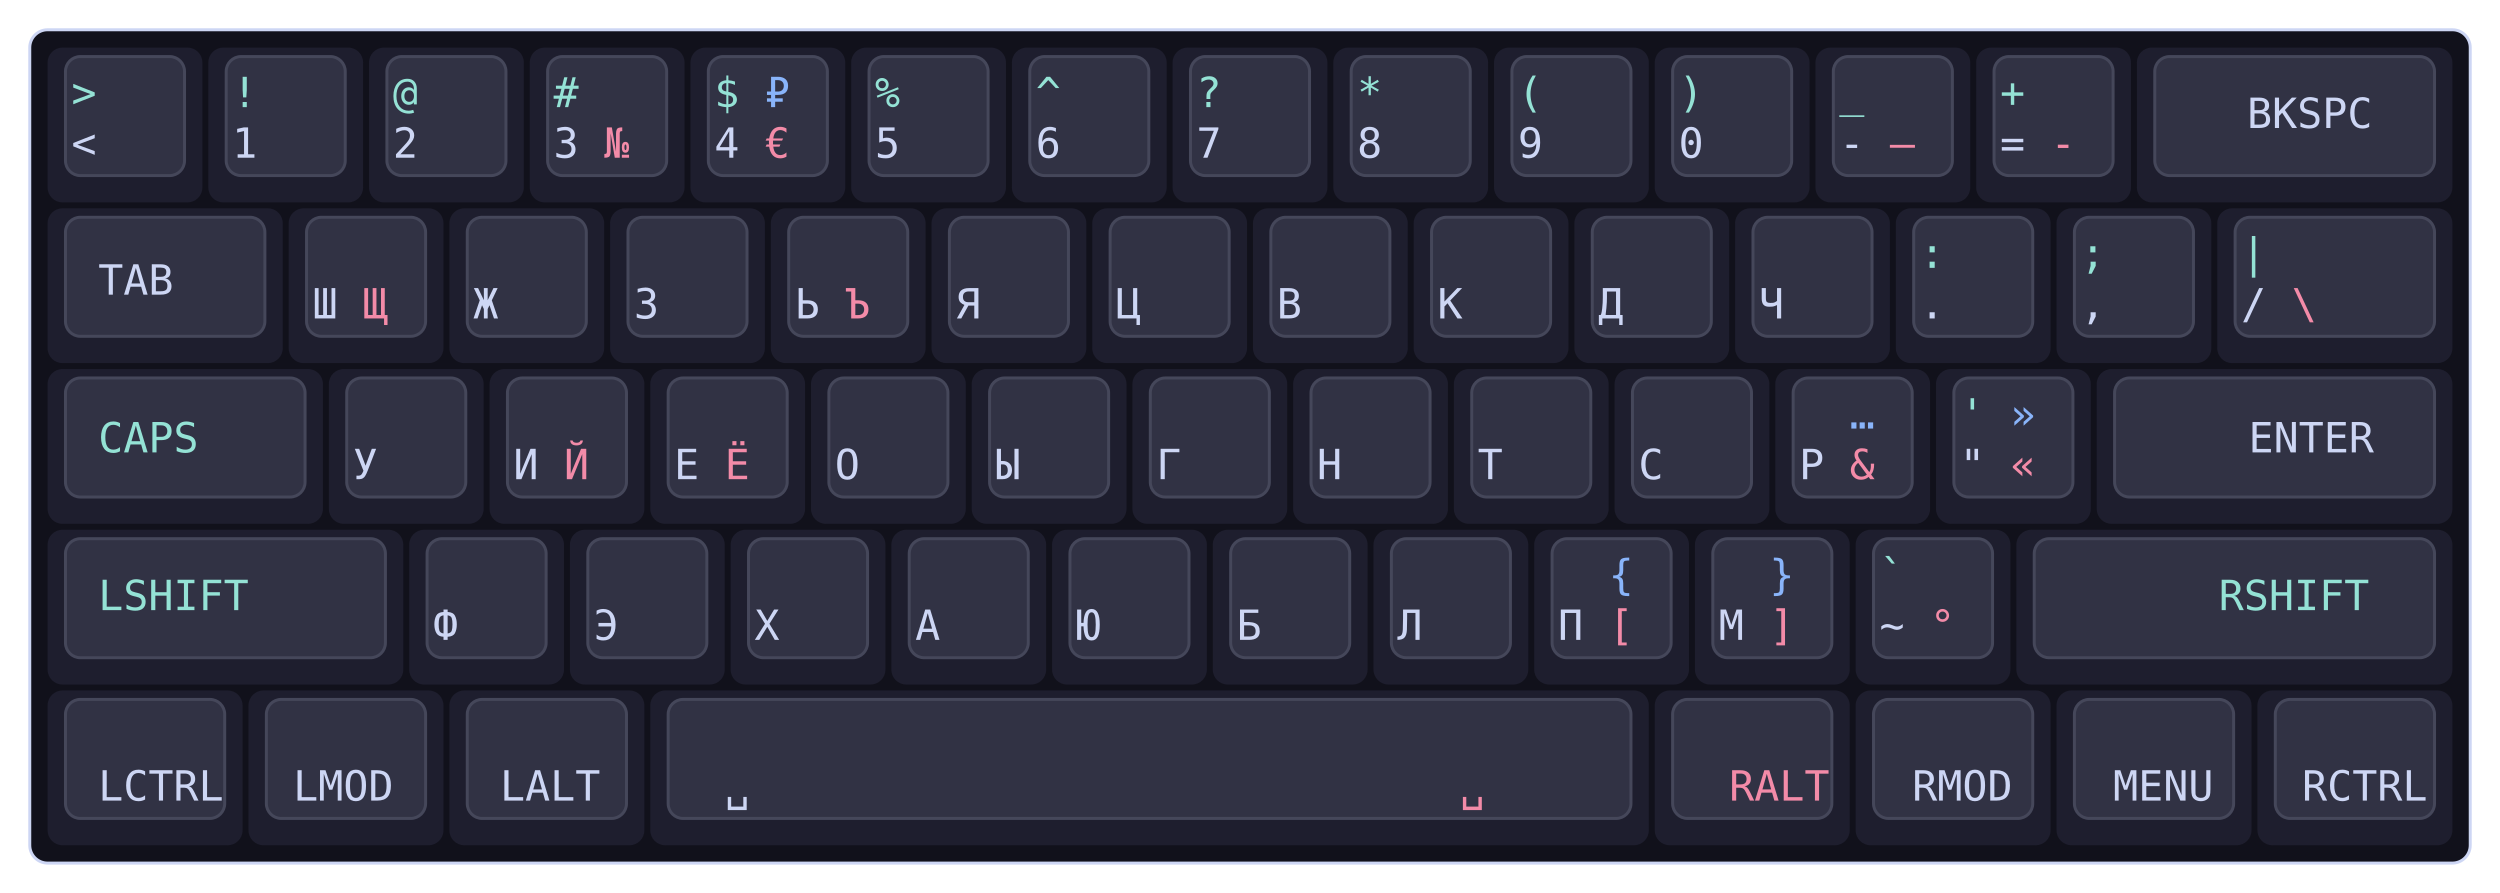
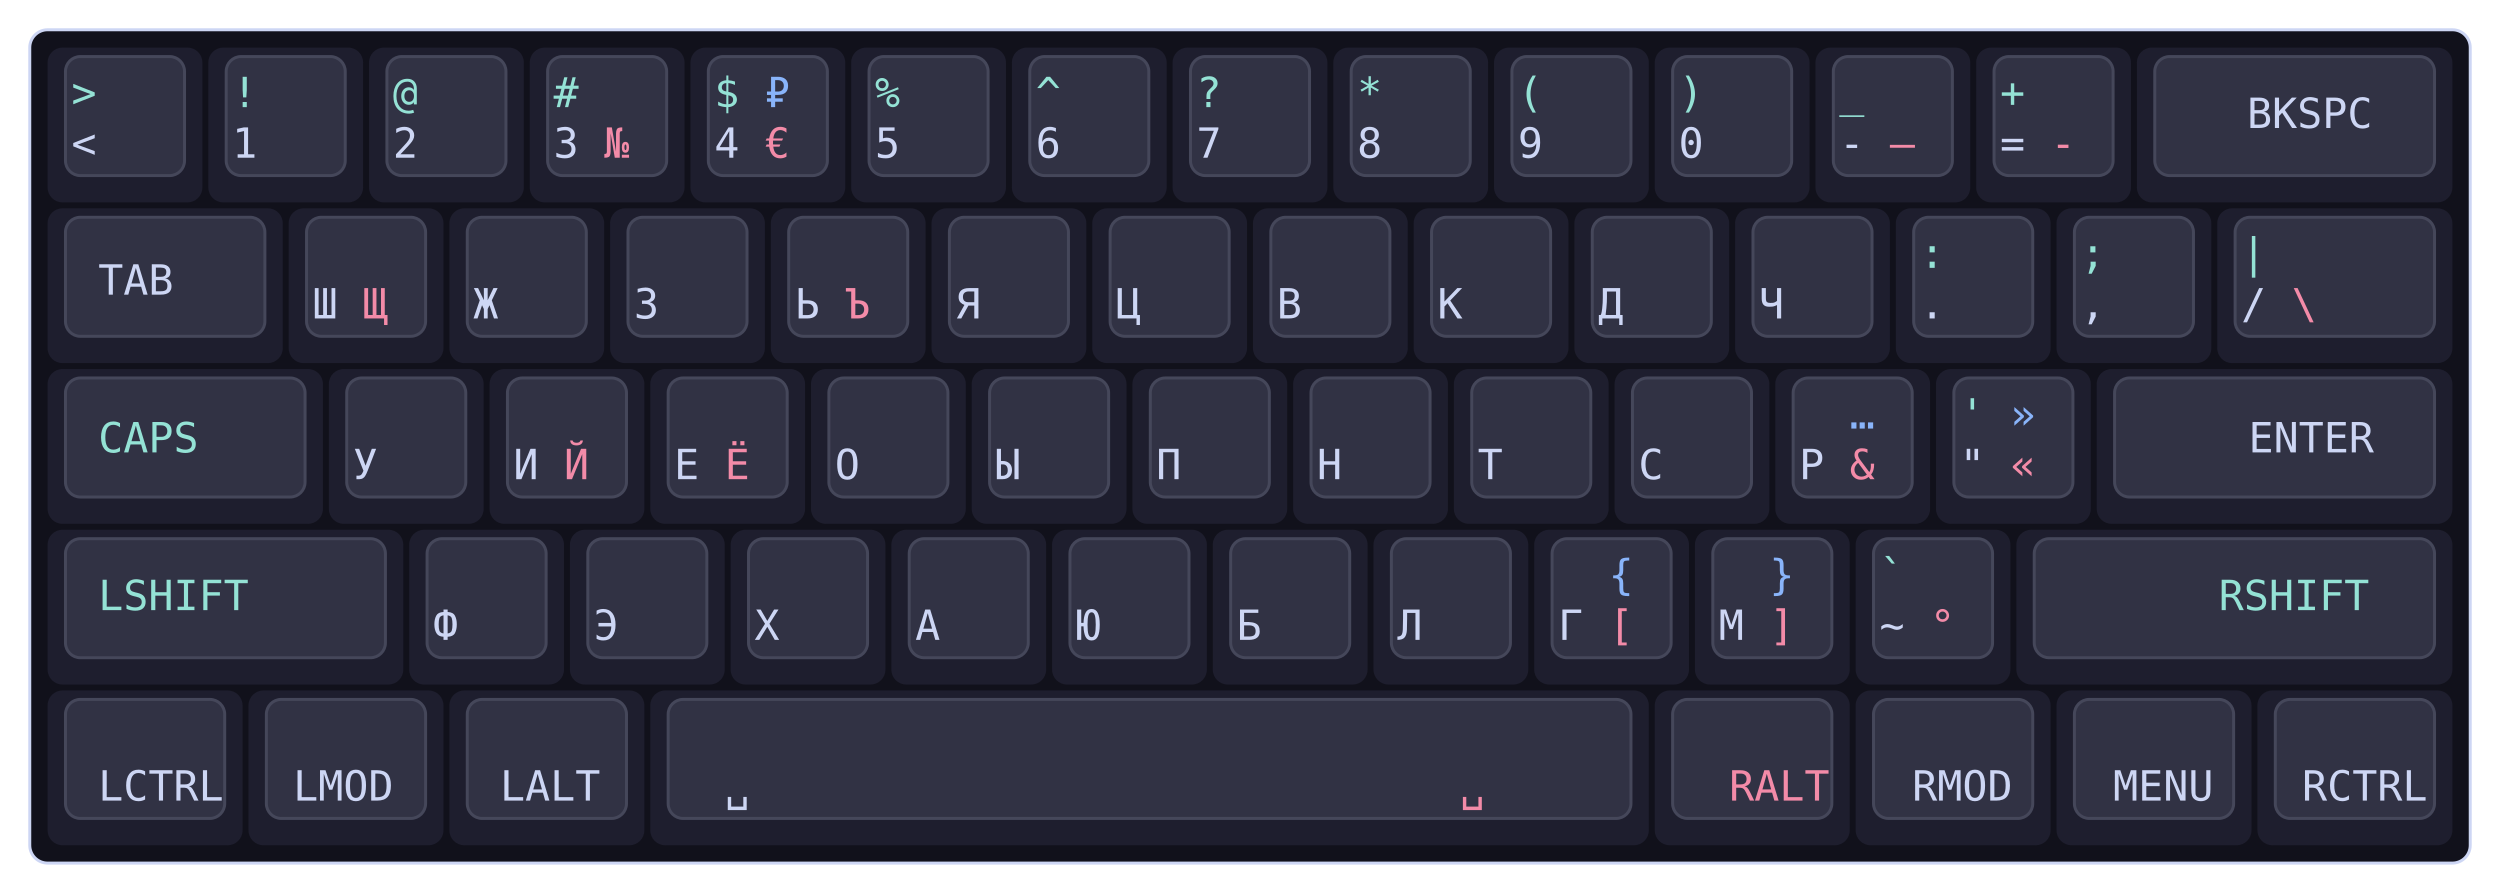
<svg xmlns="http://www.w3.org/2000/svg" width="840px" height="300px" viewBox="0 0 840 300">
  <style type="text/css">
    .keycap .outer { fill: #1e1e2e; }
    .keycap .inner { fill: #313244; stroke: #45475a; }
    .label { font: 14px monospace; }
    .label.level1 { fill: #cdd6f4; }
    .label.level2 { fill: #94e2d5; }
    .label.level3 { fill: #f38ba8; }
    .label.level4 { fill: #89b4fa; }
    .label.small { font-size: 10px; }
  </style>
  <g transform="translate(10,10)">
    <rect width="820" height="280" stroke="#cdd6f4" stroke-width="1" fill="#11111b" rx="6" />
    <g transform="translate(5,5)">
      <g class="keycap">
        <rect x="1" y="1" width="52" height="52" rx="5" class="outer" />
        <rect x="7" y="4" width="40" height="40" rx="5" class="inner" />
        <text x="9.0" y="38.0" class="label level1">&lt;</text>
        <text x="9.0" y="21.0" class="label level2">&gt;</text>
        <text x="26.0" y="38.0" class="label level3" />
        <text x="26.0" y="21.0" class="label level4" />
      </g>
      <g class="keycap">
        <rect x="55" y="1" width="52" height="52" rx="5" class="outer" />
        <rect x="61" y="4" width="40" height="40" rx="5" class="inner" />
        <text x="63.0" y="38.0" class="label level1">1</text>
        <text x="63.0" y="21.0" class="label level2">!</text>
        <text x="80.0" y="38.0" class="label level3" />
        <text x="80.0" y="21.0" class="label level4" />
      </g>
      <g class="keycap">
        <rect x="109" y="1" width="52" height="52" rx="5" class="outer" />
        <rect x="115" y="4" width="40" height="40" rx="5" class="inner" />
        <text x="117.0" y="38.0" class="label level1">2</text>
        <text x="117.0" y="21.0" class="label level2">@</text>
        <text x="134.0" y="38.0" class="label level3" />
        <text x="134.0" y="21.0" class="label level4" />
      </g>
      <g class="keycap">
        <rect x="163" y="1" width="52" height="52" rx="5" class="outer" />
        <rect x="169" y="4" width="40" height="40" rx="5" class="inner" />
        <text x="171.0" y="38.0" class="label level1">3</text>
        <text x="171.0" y="21.0" class="label level2">#</text>
        <text x="188.0" y="38.0" class="label level3">№</text>
        <text x="188.0" y="21.0" class="label level4" />
      </g>
      <g class="keycap">
        <rect x="217" y="1" width="52" height="52" rx="5" class="outer" />
        <rect x="223" y="4" width="40" height="40" rx="5" class="inner" />
        <text x="225.0" y="38.0" class="label level1">4</text>
        <text x="225.0" y="21.0" class="label level2">$</text>
        <text x="242.0" y="38.0" class="label level3">€</text>
        <text x="242.0" y="21.0" class="label level4">₽</text>
      </g>
      <g class="keycap">
        <rect x="271" y="1" width="52" height="52" rx="5" class="outer" />
        <rect x="277" y="4" width="40" height="40" rx="5" class="inner" />
        <text x="279.0" y="38.0" class="label level1">5</text>
        <text x="279.0" y="21.0" class="label level2">%</text>
        <text x="296.0" y="38.0" class="label level3" />
        <text x="296.0" y="21.0" class="label level4" />
      </g>
      <g class="keycap">
        <rect x="325" y="1" width="52" height="52" rx="5" class="outer" />
        <rect x="331" y="4" width="40" height="40" rx="5" class="inner" />
        <text x="333.0" y="38.0" class="label level1">6</text>
        <text x="333.0" y="21.0" class="label level2">^</text>
        <text x="350.0" y="38.0" class="label level3" />
        <text x="350.0" y="21.0" class="label level4" />
      </g>
      <g class="keycap">
        <rect x="379" y="1" width="52" height="52" rx="5" class="outer" />
        <rect x="385" y="4" width="40" height="40" rx="5" class="inner" />
        <text x="387.0" y="38.0" class="label level1">7</text>
        <text x="387.0" y="21.0" class="label level2">?</text>
        <text x="404.0" y="38.0" class="label level3" />
        <text x="404.0" y="21.0" class="label level4" />
      </g>
      <g class="keycap">
        <rect x="433" y="1" width="52" height="52" rx="5" class="outer" />
        <rect x="439" y="4" width="40" height="40" rx="5" class="inner" />
        <text x="441.0" y="38.0" class="label level1">8</text>
        <text x="441.0" y="21.0" class="label level2">*</text>
        <text x="458.0" y="38.0" class="label level3" />
        <text x="458.0" y="21.0" class="label level4" />
      </g>
      <g class="keycap">
        <rect x="487" y="1" width="52" height="52" rx="5" class="outer" />
        <rect x="493" y="4" width="40" height="40" rx="5" class="inner" />
        <text x="495.0" y="38.0" class="label level1">9</text>
        <text x="495.0" y="21.0" class="label level2">(</text>
        <text x="512.0" y="38.0" class="label level3" />
        <text x="512.0" y="21.0" class="label level4" />
      </g>
      <g class="keycap">
        <rect x="541" y="1" width="52" height="52" rx="5" class="outer" />
        <rect x="547" y="4" width="40" height="40" rx="5" class="inner" />
        <text x="549.0" y="38.0" class="label level1">0</text>
        <text x="549.0" y="21.0" class="label level2">)</text>
        <text x="566.0" y="38.0" class="label level3" />
        <text x="566.0" y="21.0" class="label level4" />
      </g>
      <g class="keycap">
        <rect x="595" y="1" width="52" height="52" rx="5" class="outer" />
        <rect x="601" y="4" width="40" height="40" rx="5" class="inner" />
        <text x="603.0" y="38.0" class="label level1">-</text>
        <text x="603.0" y="21.0" class="label level2">_</text>
        <text x="620.0" y="38.0" class="label level3">—</text>
        <text x="620.0" y="21.0" class="label level4" />
      </g>
      <g class="keycap">
        <rect x="649" y="1" width="52" height="52" rx="5" class="outer" />
        <rect x="655" y="4" width="40" height="40" rx="5" class="inner" />
        <text x="657.0" y="38.0" class="label level1">=</text>
        <text x="657.0" y="21.0" class="label level2">+</text>
        <text x="674.0" y="38.0" class="label level3">‐</text>
        <text x="674.0" y="21.0" class="label level4" />
      </g>
      <g class="keycap">
        <rect x="703" y="1" width="106" height="52" rx="5" class="outer" />
        <rect x="709" y="4" width="94" height="40" rx="5" class="inner" />
        <text x="740.0" y="28.0" class="label level1">BKSPC</text>
      </g>
      <g class="keycap">
        <rect x="1" y="55" width="79" height="52" rx="5" class="outer" />
        <rect x="7" y="58" width="67" height="40" rx="5" class="inner" />
        <text x="18.0" y="84.0" class="label level1">TAB</text>
      </g>
      <g class="keycap">
        <rect x="82" y="55" width="52" height="52" rx="5" class="outer" />
        <rect x="88" y="58" width="40" height="40" rx="5" class="inner" />
        <text x="90.0" y="92.0" class="label level1">Ш</text>
        <text x="90.0" y="75.0" class="label level2" />
        <text x="107.0" y="92.0" class="label level3">Щ</text>
        <text x="107.0" y="75.0" class="label level4" />
      </g>
      <g class="keycap">
        <rect x="136" y="55" width="52" height="52" rx="5" class="outer" />
        <rect x="142" y="58" width="40" height="40" rx="5" class="inner" />
        <text x="144.0" y="92.0" class="label level1">Ж</text>
        <text x="144.0" y="75.0" class="label level2" />
        <text x="161.0" y="92.0" class="label level3" />
        <text x="161.0" y="75.0" class="label level4" />
      </g>
      <g class="keycap">
        <rect x="190" y="55" width="52" height="52" rx="5" class="outer" />
        <rect x="196" y="58" width="40" height="40" rx="5" class="inner" />
        <text x="198.0" y="92.0" class="label level1">З</text>
        <text x="198.0" y="75.0" class="label level2" />
        <text x="215.0" y="92.0" class="label level3" />
        <text x="215.0" y="75.0" class="label level4" />
      </g>
      <g class="keycap">
        <rect x="244" y="55" width="52" height="52" rx="5" class="outer" />
        <rect x="250" y="58" width="40" height="40" rx="5" class="inner" />
        <text x="252.0" y="92.0" class="label level1">Ь</text>
        <text x="252.0" y="75.0" class="label level2" />
        <text x="269.0" y="92.0" class="label level3">Ъ</text>
        <text x="269.0" y="75.0" class="label level4" />
      </g>
      <g class="keycap">
        <rect x="298" y="55" width="52" height="52" rx="5" class="outer" />
        <rect x="304" y="58" width="40" height="40" rx="5" class="inner" />
        <text x="306.0" y="92.0" class="label level1">Я</text>
        <text x="306.0" y="75.0" class="label level2" />
        <text x="323.0" y="92.0" class="label level3" />
        <text x="323.0" y="75.0" class="label level4" />
      </g>
      <g class="keycap">
        <rect x="352" y="55" width="52" height="52" rx="5" class="outer" />
        <rect x="358" y="58" width="40" height="40" rx="5" class="inner" />
        <text x="360.0" y="92.0" class="label level1">Ц</text>
        <text x="360.0" y="75.0" class="label level2" />
        <text x="377.0" y="92.0" class="label level3" />
        <text x="377.0" y="75.0" class="label level4" />
      </g>
      <g class="keycap">
        <rect x="406" y="55" width="52" height="52" rx="5" class="outer" />
        <rect x="412" y="58" width="40" height="40" rx="5" class="inner" />
        <text x="414.0" y="92.0" class="label level1">В</text>
        <text x="414.0" y="75.0" class="label level2" />
        <text x="431.0" y="92.0" class="label level3" />
        <text x="431.0" y="75.0" class="label level4" />
      </g>
      <g class="keycap">
        <rect x="460" y="55" width="52" height="52" rx="5" class="outer" />
        <rect x="466" y="58" width="40" height="40" rx="5" class="inner" />
        <text x="468.0" y="92.0" class="label level1">К</text>
        <text x="468.0" y="75.0" class="label level2" />
        <text x="485.0" y="92.0" class="label level3" />
        <text x="485.0" y="75.0" class="label level4" />
      </g>
      <g class="keycap">
        <rect x="514" y="55" width="52" height="52" rx="5" class="outer" />
        <rect x="520" y="58" width="40" height="40" rx="5" class="inner" />
        <text x="522.0" y="92.0" class="label level1">Д</text>
        <text x="522.0" y="75.0" class="label level2" />
        <text x="539.0" y="92.0" class="label level3" />
        <text x="539.0" y="75.0" class="label level4" />
      </g>
      <g class="keycap">
        <rect x="568" y="55" width="52" height="52" rx="5" class="outer" />
        <rect x="574" y="58" width="40" height="40" rx="5" class="inner" />
        <text x="576.0" y="92.0" class="label level1">Ч</text>
        <text x="576.0" y="75.0" class="label level2" />
        <text x="593.0" y="92.0" class="label level3" />
        <text x="593.0" y="75.0" class="label level4" />
      </g>
      <g class="keycap">
        <rect x="622" y="55" width="52" height="52" rx="5" class="outer" />
        <rect x="628" y="58" width="40" height="40" rx="5" class="inner" />
        <text x="630.0" y="92.0" class="label level1">.</text>
        <text x="630.0" y="75.0" class="label level2">:</text>
        <text x="647.0" y="92.0" class="label level3" />
        <text x="647.0" y="75.0" class="label level4" />
      </g>
      <g class="keycap">
        <rect x="676" y="55" width="52" height="52" rx="5" class="outer" />
        <rect x="682" y="58" width="40" height="40" rx="5" class="inner" />
        <text x="684.0" y="92.0" class="label level1">,</text>
        <text x="684.0" y="75.0" class="label level2">;</text>
        <text x="701.0" y="92.0" class="label level3" />
        <text x="701.0" y="75.0" class="label level4" />
      </g>
      <g class="keycap">
        <rect x="730" y="55" width="79" height="52" rx="5" class="outer" />
        <rect x="736" y="58" width="67" height="40" rx="5" class="inner" />
        <text x="738.0" y="92.0" class="label level1">/</text>
        <text x="738.0" y="75.0" class="label level2">|</text>
        <text x="755.0" y="92.0" class="label level3">\</text>
        <text x="755.0" y="75.0" class="label level4" />
      </g>
      <g class="keycap">
        <rect x="1" y="109" width="92.5" height="52" rx="5" class="outer" />
        <rect x="7" y="112" width="80.5" height="40" rx="5" class="inner" />
        <text x="18.0" y="137.0" class="label level2">CAPS</text>
      </g>
      <g class="keycap">
        <rect x="95.5" y="109" width="52" height="52" rx="5" class="outer" />
        <rect x="101.5" y="112" width="40" height="40" rx="5" class="inner" />
        <text x="103.5" y="146.0" class="label level1">У</text>
        <text x="103.5" y="129.0" class="label level2" />
        <text x="120.5" y="146.0" class="label level3" />
        <text x="120.5" y="129.0" class="label level4" />
      </g>
      <g class="keycap">
        <rect x="149.5" y="109" width="52" height="52" rx="5" class="outer" />
        <rect x="155.5" y="112" width="40" height="40" rx="5" class="inner" />
        <text x="157.5" y="146.0" class="label level1">И</text>
        <text x="157.5" y="129.0" class="label level2" />
        <text x="174.5" y="146.0" class="label level3">Й</text>
        <text x="174.5" y="129.0" class="label level4" />
      </g>
      <g class="keycap">
        <rect x="203.5" y="109" width="52" height="52" rx="5" class="outer" />
        <rect x="209.5" y="112" width="40" height="40" rx="5" class="inner" />
        <text x="211.5" y="146.0" class="label level1">Е</text>
        <text x="211.5" y="129.0" class="label level2" />
        <text x="228.5" y="146.0" class="label level3">Ё</text>
        <text x="228.5" y="129.0" class="label level4" />
      </g>
      <g class="keycap">
        <rect x="257.5" y="109" width="52" height="52" rx="5" class="outer" />
        <rect x="263.5" y="112" width="40" height="40" rx="5" class="inner" />
        <text x="265.5" y="146.0" class="label level1">О</text>
        <text x="265.5" y="129.0" class="label level2" />
        <text x="282.5" y="146.0" class="label level3" />
        <text x="282.5" y="129.0" class="label level4" />
      </g>
      <g class="keycap">
        <rect x="311.5" y="109" width="52" height="52" rx="5" class="outer" />
        <rect x="317.5" y="112" width="40" height="40" rx="5" class="inner" />
        <text x="319.5" y="146.0" class="label level1">Ы</text>
        <text x="319.5" y="129.0" class="label level2" />
        <text x="336.5" y="146.0" class="label level3" />
        <text x="336.5" y="129.0" class="label level4" />
      </g>
      <g class="keycap">
        <rect x="365.5" y="109" width="52" height="52" rx="5" class="outer" />
        <rect x="371.5" y="112" width="40" height="40" rx="5" class="inner" />
-         <text x="373.5" y="146.0" class="label level1">Г</text>
+         <text x="373.5" y="146.0" class="label level1">П</text>
        <text x="373.5" y="129.0" class="label level2" />
        <text x="390.5" y="146.0" class="label level3" />
        <text x="390.5" y="129.0" class="label level4" />
      </g>
      <g class="keycap">
        <rect x="419.5" y="109" width="52" height="52" rx="5" class="outer" />
        <rect x="425.5" y="112" width="40" height="40" rx="5" class="inner" />
        <text x="427.5" y="146.0" class="label level1">Н</text>
        <text x="427.5" y="129.0" class="label level2" />
        <text x="444.5" y="146.0" class="label level3" />
        <text x="444.5" y="129.0" class="label level4" />
      </g>
      <g class="keycap">
        <rect x="473.5" y="109" width="52" height="52" rx="5" class="outer" />
        <rect x="479.5" y="112" width="40" height="40" rx="5" class="inner" />
        <text x="481.5" y="146.0" class="label level1">Т</text>
        <text x="481.5" y="129.0" class="label level2" />
        <text x="498.5" y="146.0" class="label level3" />
        <text x="498.5" y="129.0" class="label level4" />
      </g>
      <g class="keycap">
        <rect x="527.5" y="109" width="52" height="52" rx="5" class="outer" />
        <rect x="533.5" y="112" width="40" height="40" rx="5" class="inner" />
        <text x="535.5" y="146.0" class="label level1">С</text>
        <text x="535.5" y="129.0" class="label level2" />
        <text x="552.5" y="146.0" class="label level3" />
        <text x="552.5" y="129.0" class="label level4" />
      </g>
      <g class="keycap">
        <rect x="581.5" y="109" width="52" height="52" rx="5" class="outer" />
        <rect x="587.5" y="112" width="40" height="40" rx="5" class="inner" />
        <text x="589.5" y="146.0" class="label level1">Р</text>
        <text x="589.5" y="129.0" class="label level2" />
        <text x="606.5" y="146.0" class="label level3">&amp;</text>
        <text x="606.5" y="129.0" class="label level4">…</text>
      </g>
      <g class="keycap">
        <rect x="635.5" y="109" width="52" height="52" rx="5" class="outer" />
        <rect x="641.5" y="112" width="40" height="40" rx="5" class="inner" />
        <text x="643.5" y="146.0" class="label level1">"</text>
        <text x="643.5" y="129.0" class="label level2">'</text>
        <text x="660.5" y="146.0" class="label level3">«</text>
        <text x="660.5" y="129.0" class="label level4">»</text>
      </g>
      <g class="keycap">
        <rect x="689.5" y="109" width="119.5" height="52" rx="5" class="outer" />
        <rect x="695.5" y="112" width="107.5" height="40" rx="5" class="inner" />
        <text x="740.5" y="137.0" class="label level1">ENTER</text>
      </g>
      <g class="keycap">
        <rect x="1" y="163" width="119.5" height="52" rx="5" class="outer" />
        <rect x="7" y="166" width="107.5" height="40" rx="5" class="inner" />
        <text x="18.0" y="190.0" class="label level2">LSHIFT</text>
      </g>
      <g class="keycap">
        <rect x="122.5" y="163" width="52" height="52" rx="5" class="outer" />
        <rect x="128.5" y="166" width="40" height="40" rx="5" class="inner" />
        <text x="130.5" y="200.0" class="label level1">Ф</text>
        <text x="130.5" y="183.0" class="label level2" />
        <text x="147.5" y="200.0" class="label level3" />
        <text x="147.5" y="183.0" class="label level4" />
      </g>
      <g class="keycap">
        <rect x="176.5" y="163" width="52" height="52" rx="5" class="outer" />
        <rect x="182.5" y="166" width="40" height="40" rx="5" class="inner" />
        <text x="184.5" y="200.0" class="label level1">Э</text>
        <text x="184.5" y="183.0" class="label level2" />
        <text x="201.5" y="200.0" class="label level3" />
        <text x="201.5" y="183.0" class="label level4" />
      </g>
      <g class="keycap">
        <rect x="230.5" y="163" width="52" height="52" rx="5" class="outer" />
        <rect x="236.5" y="166" width="40" height="40" rx="5" class="inner" />
        <text x="238.5" y="200.0" class="label level1">Х</text>
        <text x="238.5" y="183.0" class="label level2" />
        <text x="255.5" y="200.0" class="label level3" />
        <text x="255.5" y="183.0" class="label level4" />
      </g>
      <g class="keycap">
        <rect x="284.5" y="163" width="52" height="52" rx="5" class="outer" />
        <rect x="290.5" y="166" width="40" height="40" rx="5" class="inner" />
        <text x="292.5" y="200.0" class="label level1">А</text>
        <text x="292.5" y="183.0" class="label level2" />
        <text x="309.5" y="200.0" class="label level3" />
        <text x="309.5" y="183.0" class="label level4" />
      </g>
      <g class="keycap">
        <rect x="338.5" y="163" width="52" height="52" rx="5" class="outer" />
        <rect x="344.5" y="166" width="40" height="40" rx="5" class="inner" />
        <text x="346.5" y="200.0" class="label level1">Ю</text>
        <text x="346.5" y="183.0" class="label level2" />
        <text x="363.5" y="200.0" class="label level3" />
        <text x="363.5" y="183.0" class="label level4" />
      </g>
      <g class="keycap">
        <rect x="392.5" y="163" width="52" height="52" rx="5" class="outer" />
        <rect x="398.5" y="166" width="40" height="40" rx="5" class="inner" />
        <text x="400.5" y="200.0" class="label level1">Б</text>
        <text x="400.5" y="183.0" class="label level2" />
        <text x="417.5" y="200.0" class="label level3" />
        <text x="417.5" y="183.0" class="label level4" />
      </g>
      <g class="keycap">
        <rect x="446.5" y="163" width="52" height="52" rx="5" class="outer" />
        <rect x="452.5" y="166" width="40" height="40" rx="5" class="inner" />
        <text x="454.5" y="200.0" class="label level1">Л</text>
        <text x="454.5" y="183.0" class="label level2" />
        <text x="471.5" y="200.0" class="label level3" />
        <text x="471.5" y="183.0" class="label level4" />
      </g>
      <g class="keycap">
        <rect x="500.5" y="163" width="52" height="52" rx="5" class="outer" />
        <rect x="506.5" y="166" width="40" height="40" rx="5" class="inner" />
-         <text x="508.5" y="200.0" class="label level1">П</text>
+         <text x="508.5" y="200.0" class="label level1">Г</text>
        <text x="508.5" y="183.0" class="label level2" />
        <text x="525.5" y="200.0" class="label level3">[</text>
        <text x="525.5" y="183.0" class="label level4">{</text>
      </g>
      <g class="keycap">
        <rect x="554.5" y="163" width="52" height="52" rx="5" class="outer" />
        <rect x="560.5" y="166" width="40" height="40" rx="5" class="inner" />
        <text x="562.5" y="200.0" class="label level1">М</text>
        <text x="562.5" y="183.0" class="label level2" />
        <text x="579.5" y="200.0" class="label level3">]</text>
        <text x="579.5" y="183.0" class="label level4">}</text>
      </g>
      <g class="keycap">
        <rect x="608.5" y="163" width="52" height="52" rx="5" class="outer" />
        <rect x="614.5" y="166" width="40" height="40" rx="5" class="inner" />
        <text x="616.5" y="200.0" class="label level1">~</text>
        <text x="616.5" y="183.0" class="label level2">`</text>
        <text x="633.5" y="200.0" class="label level3">°</text>
        <text x="633.5" y="183.0" class="label level4" />
      </g>
      <g class="keycap">
        <rect x="662.5" y="163" width="146.5" height="52" rx="5" class="outer" />
        <rect x="668.5" y="166" width="134.5" height="40" rx="5" class="inner" />
        <text x="730.5" y="190.0" class="label level2">RSHIFT</text>
      </g>
      <g class="keycap">
        <rect x="1" y="217" width="65.5" height="52" rx="5" class="outer" />
        <rect x="7" y="220" width="53.5" height="40" rx="5" class="inner" />
        <text x="18.0" y="254.0" class="label level1">LCTRL</text>
      </g>
      <g class="keycap">
        <rect x="68.5" y="217" width="65.5" height="52" rx="5" class="outer" />
        <rect x="74.5" y="220" width="53.5" height="40" rx="5" class="inner" />
        <text x="83.5" y="254.0" class="label level1">LMOD</text>
      </g>
      <g class="keycap">
        <rect x="136" y="217" width="65.5" height="52" rx="5" class="outer" />
        <rect x="142" y="220" width="53.5" height="40" rx="5" class="inner" />
        <text x="153.0" y="254.0" class="label level1">LALT</text>
      </g>
      <g class="keycap">
        <rect x="203.5" y="217" width="335.5" height="52" rx="5" class="outer" />
        <rect x="209.5" y="220" width="323.5" height="40" rx="5" class="inner" />
        <text x="228.5" y="254.0" class="label level1">␣</text>
        <text x="228.5" y="237.0" class="label level2" />
        <text x="475.5" y="254.0" class="label level3">␣</text>
        <text x="475.5" y="237.0" class="label level4" />
      </g>
      <g class="keycap">
        <rect x="541" y="217" width="65.5" height="52" rx="5" class="outer" />
        <rect x="547" y="220" width="53.5" height="40" rx="5" class="inner" />
        <text x="566.0" y="254.0" class="label level3">RALT</text>
      </g>
      <g class="keycap">
        <rect x="608.5" y="217" width="65.5" height="52" rx="5" class="outer" />
        <rect x="614.5" y="220" width="53.5" height="40" rx="5" class="inner" />
        <text x="627.5" y="254.0" class="label level1">RMOD</text>
      </g>
      <g class="keycap">
        <rect x="676" y="217" width="65.5" height="52" rx="5" class="outer" />
        <rect x="682" y="220" width="53.5" height="40" rx="5" class="inner" />
        <text x="695.0" y="254.0" class="label level1">MENU</text>
      </g>
      <g class="keycap">
        <rect x="743.5" y="217" width="65.5" height="52" rx="5" class="outer" />
        <rect x="749.5" y="220" width="53.5" height="40" rx="5" class="inner" />
        <text x="758.5" y="254.0" class="label level1">RCTRL</text>
      </g>
    </g>
  </g>
</svg>
